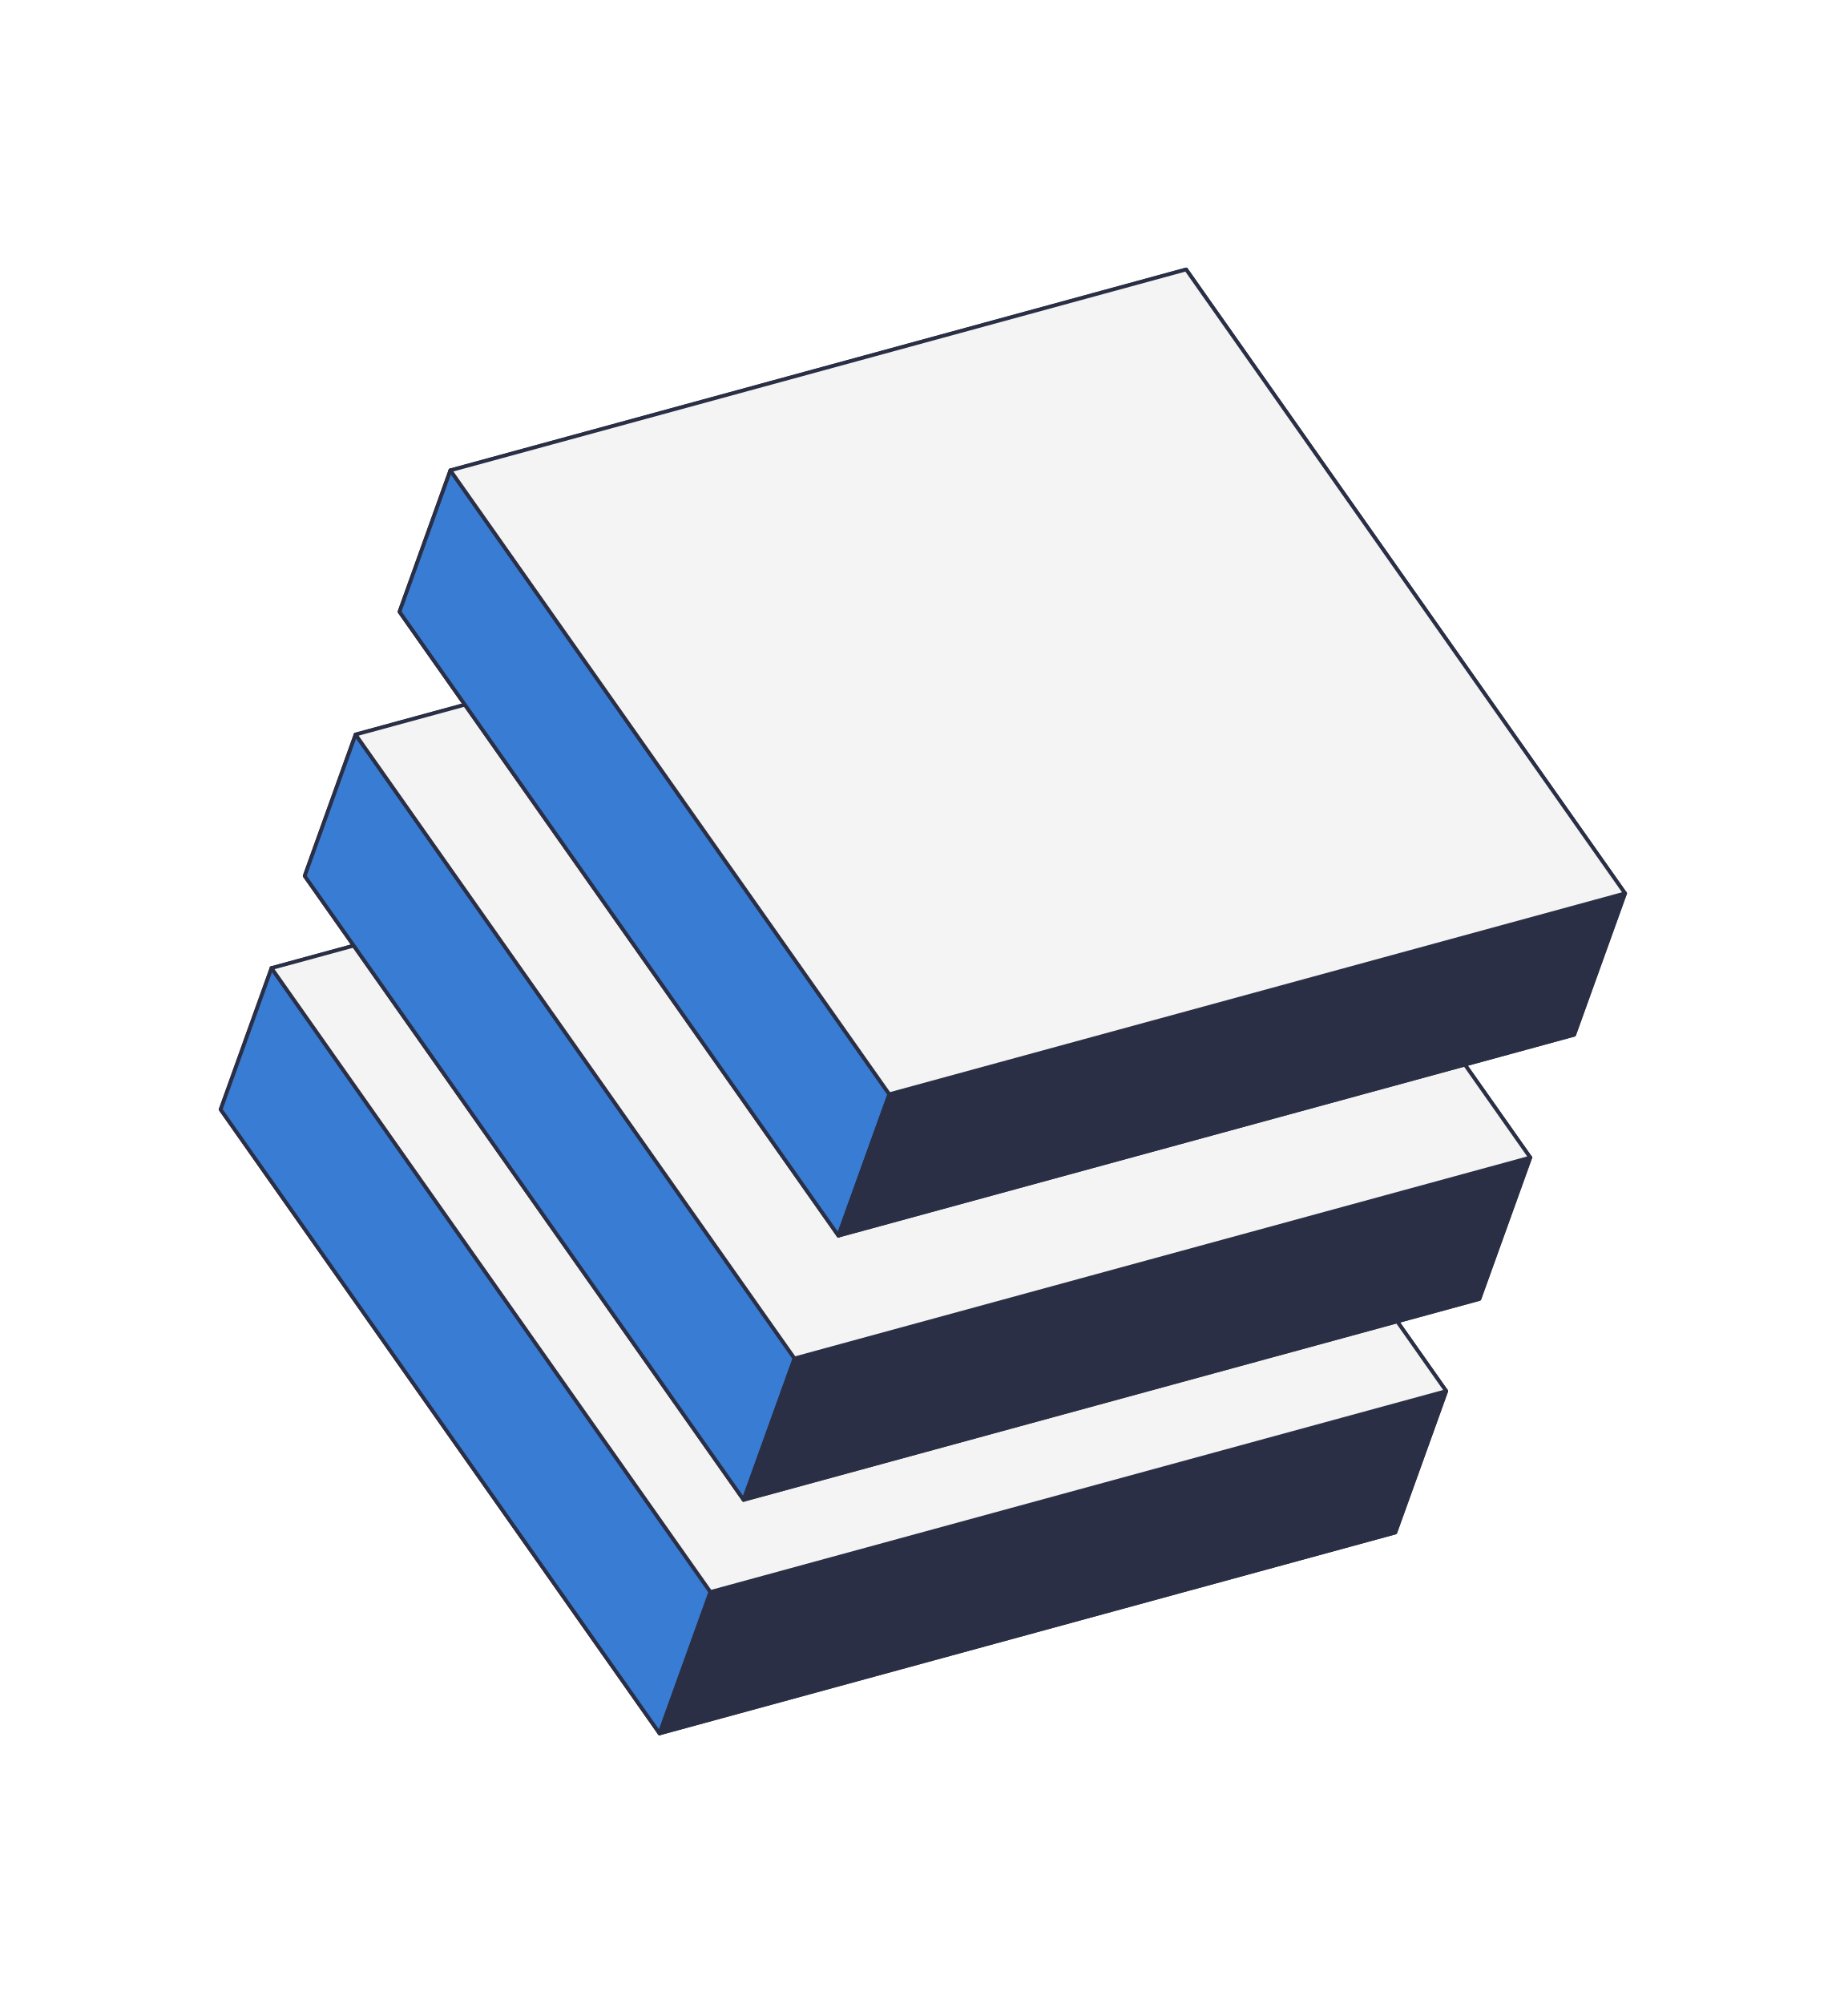
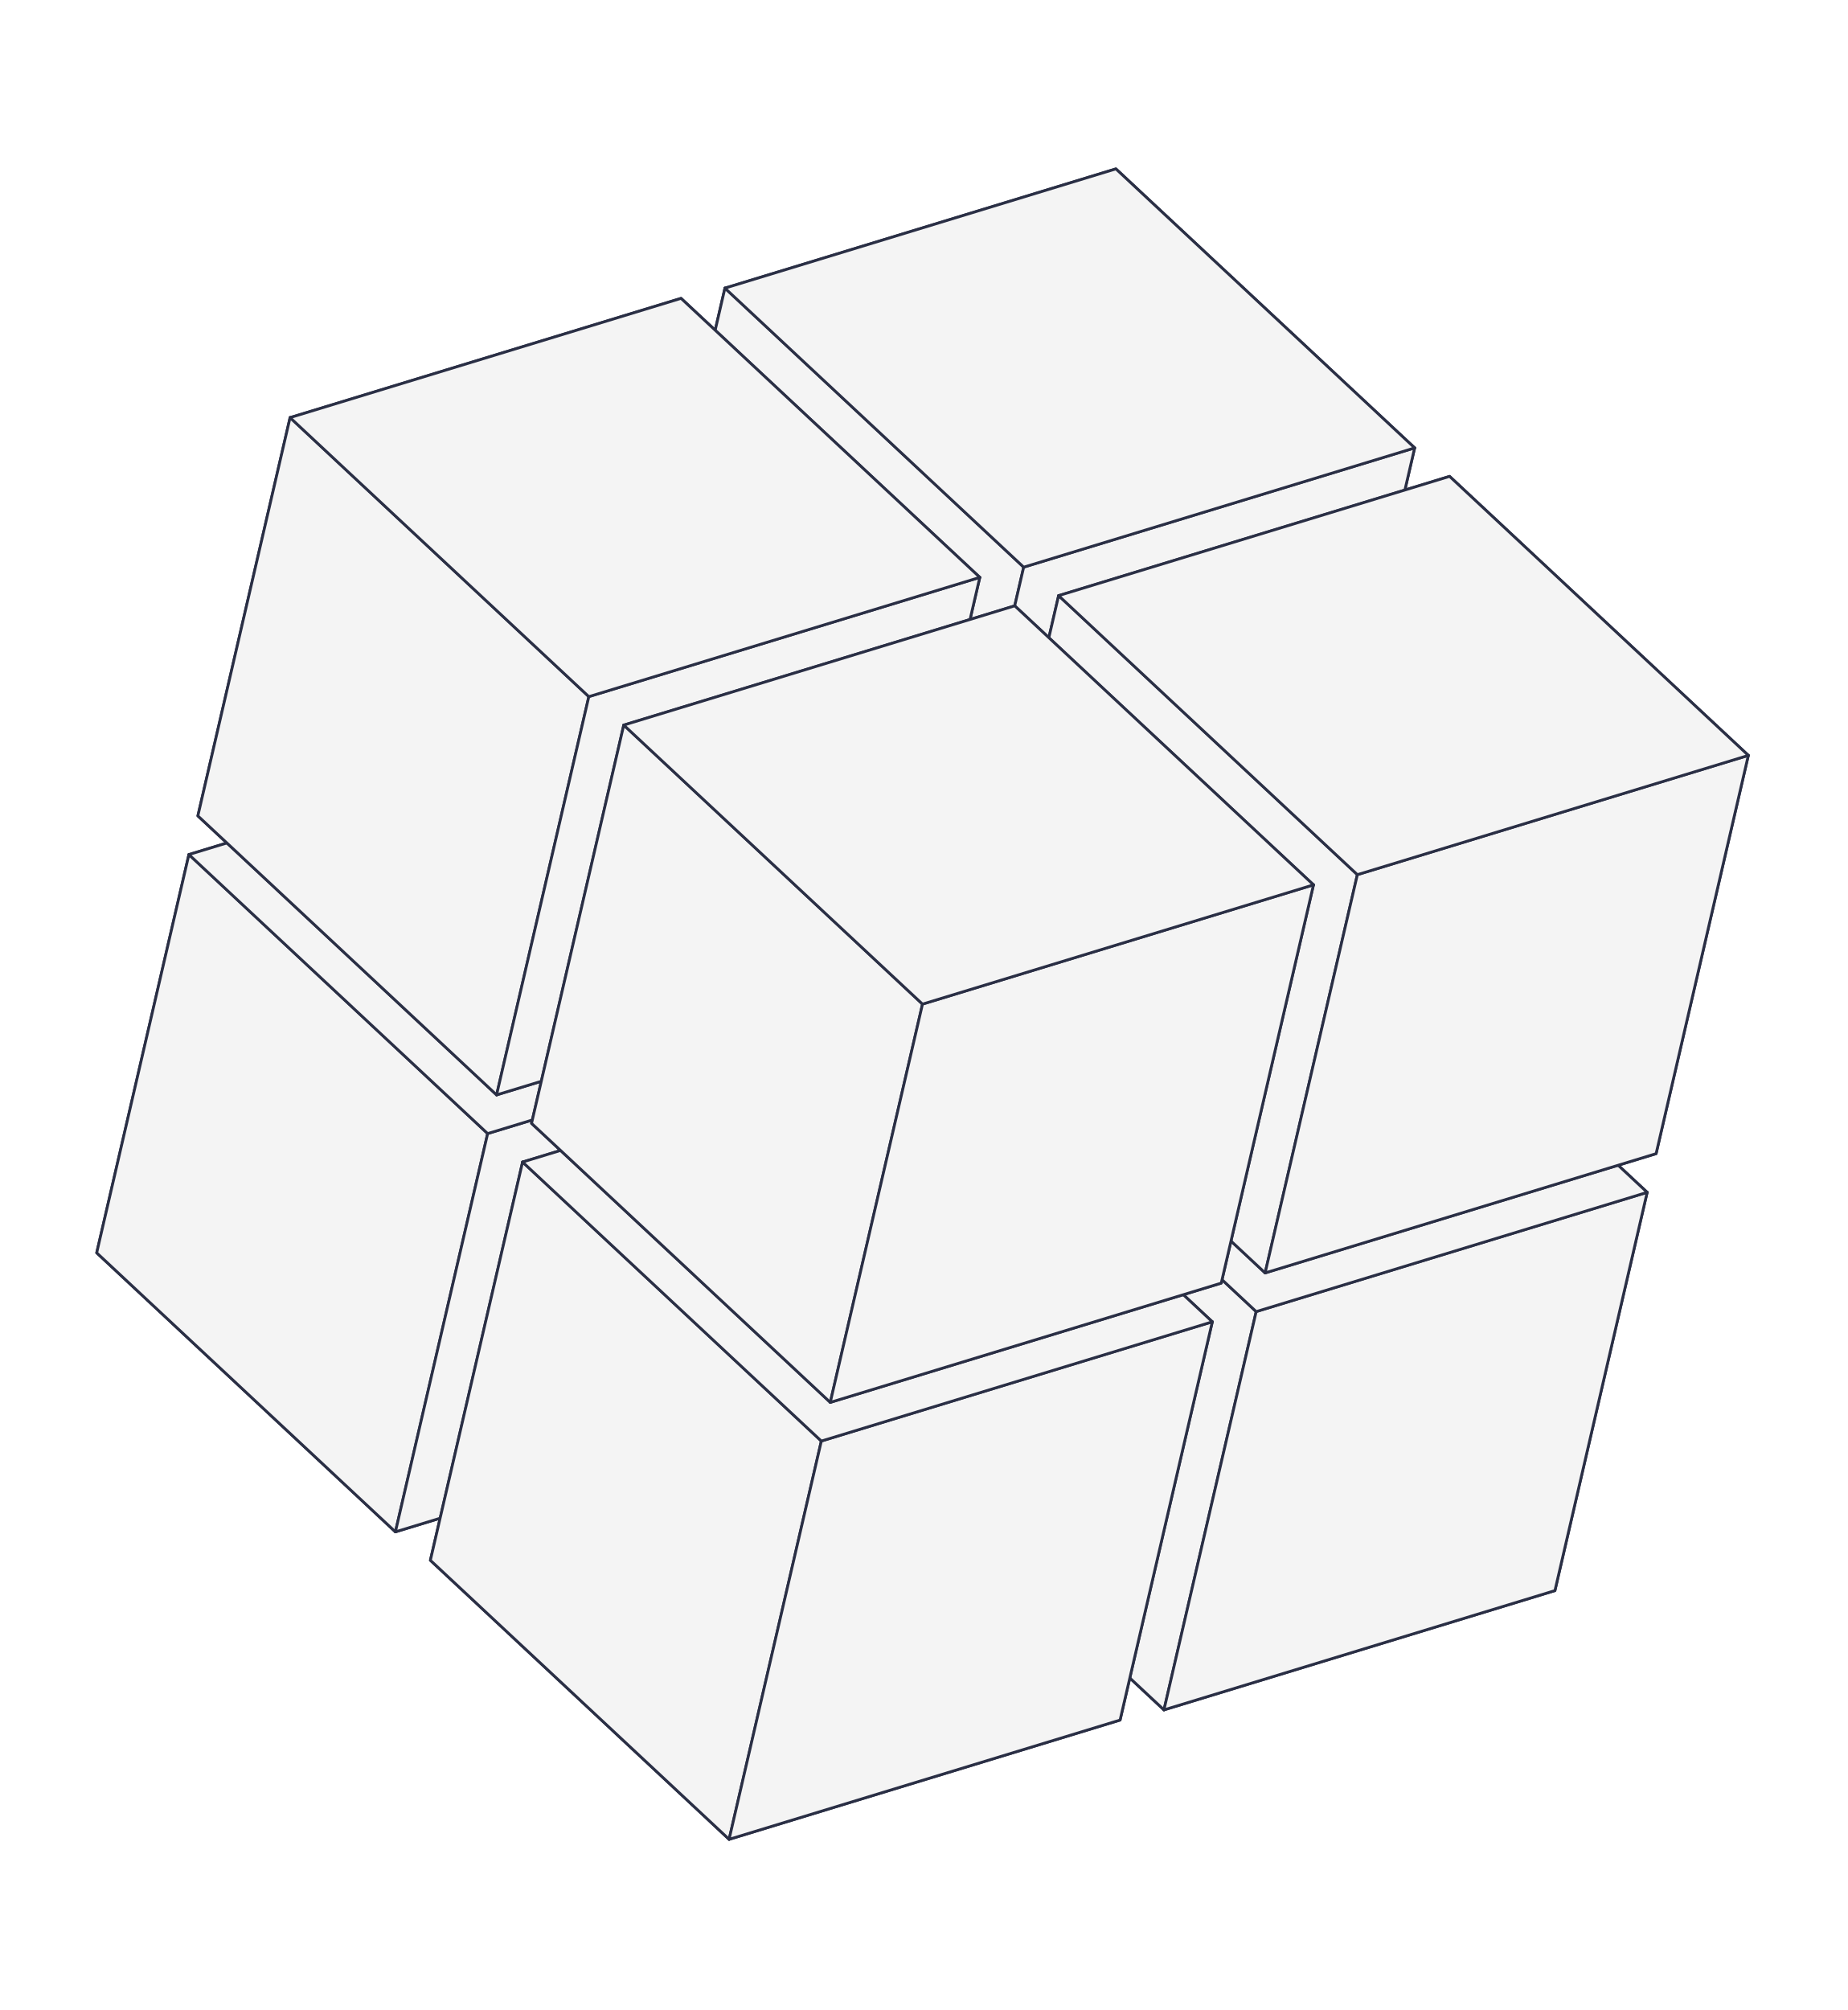
- <svg xmlns="http://www.w3.org/2000/svg" width="331" height="359" viewBox="0 0 331 359" fill="none">
-   <path d="M48.653 173.427L127.304 285.191L118.186 310.519L39.535 198.755L48.653 173.427Z" fill="#387CD3" stroke="#2A2F45" stroke-width="0.667" stroke-linecap="round" stroke-linejoin="round" />
-   <path d="M127.304 285.191L259.146 249.206L250.028 274.534L118.186 310.52L127.304 285.191Z" fill="#2A2F45" stroke="#2A2F45" stroke-width="0.667" stroke-linecap="round" stroke-linejoin="round" />
-   <path d="M180.494 137.441L259.145 249.205L127.304 285.191L48.653 173.427L180.494 137.441Z" fill="#F4F4F4" stroke="#2A2F45" stroke-width="0.667" stroke-linecap="round" stroke-linejoin="round" />
-   <path d="M48.653 173.427L127.304 285.191L118.186 310.519L39.535 198.755L48.653 173.427Z" fill="#387CD3" stroke="#2A2F45" stroke-width="0.667" stroke-linecap="round" stroke-linejoin="round" />
-   <path d="M127.304 285.191L259.146 249.206L250.028 274.534L118.186 310.52L127.304 285.191Z" fill="#2A2F45" stroke="#2A2F45" stroke-width="0.667" stroke-linecap="round" stroke-linejoin="round" />
-   <path d="M180.494 137.441L259.145 249.205L127.304 285.191L48.653 173.427L180.494 137.441Z" fill="#F4F4F4" stroke="#2A2F45" stroke-width="0.667" stroke-linecap="round" stroke-linejoin="round" />
-   <path d="M63.715 131.588L142.366 243.352L133.248 268.68L54.597 156.916L63.715 131.588Z" fill="#387CD3" stroke="#2A2F45" stroke-width="0.667" stroke-linecap="round" stroke-linejoin="round" />
-   <path d="M142.366 243.352L274.208 207.366L265.09 232.694L133.248 268.68L142.366 243.352Z" fill="#2A2F45" stroke="#2A2F45" stroke-width="0.667" stroke-linecap="round" stroke-linejoin="round" />
-   <path d="M195.557 95.602L274.207 207.366L142.366 243.352L63.715 131.588L195.557 95.602Z" fill="#F4F4F4" stroke="#2A2F45" stroke-width="0.667" stroke-linecap="round" stroke-linejoin="round" />
-   <path d="M63.715 131.588L142.366 243.352L133.248 268.68L54.597 156.916L63.715 131.588Z" fill="#387CD3" stroke="#2A2F45" stroke-width="0.667" stroke-linecap="round" stroke-linejoin="round" />
-   <path d="M142.366 243.352L274.208 207.366L265.09 232.694L133.248 268.68L142.366 243.352Z" fill="#2A2F45" stroke="#2A2F45" stroke-width="0.667" stroke-linecap="round" stroke-linejoin="round" />
-   <path d="M195.557 95.602L274.207 207.366L142.366 243.352L63.715 131.588L195.557 95.602Z" fill="#F4F4F4" stroke="#2A2F45" stroke-width="0.667" stroke-linecap="round" stroke-linejoin="round" />
-   <path d="M80.702 84.261L159.353 196.024L150.235 221.353L71.584 109.589L80.702 84.261Z" fill="#387CD3" stroke="#2A2F45" stroke-width="0.667" stroke-linecap="round" stroke-linejoin="round" />
-   <path d="M159.353 196.024L291.195 160.039L282.077 185.367L150.235 221.353L159.353 196.024Z" fill="#2A2F45" stroke="#2A2F45" stroke-width="0.667" stroke-linecap="round" stroke-linejoin="round" />
-   <path d="M212.543 48.275L291.194 160.039L159.353 196.024L80.702 84.261L212.543 48.275Z" fill="#F4F4F4" stroke="#2A2F45" stroke-width="0.667" stroke-linecap="round" stroke-linejoin="round" />
-   <path d="M80.702 84.261L159.353 196.024L150.235 221.353L71.584 109.589L80.702 84.261Z" fill="#387CD3" stroke="#2A2F45" stroke-width="0.667" stroke-linecap="round" stroke-linejoin="round" />
-   <path d="M159.353 196.024L291.195 160.039L282.077 185.367L150.235 221.353L159.353 196.024Z" fill="#2A2F45" stroke="#2A2F45" stroke-width="0.667" stroke-linecap="round" stroke-linejoin="round" />
-   <path d="M212.543 48.275L291.194 160.039L159.353 196.024L80.702 84.261L212.543 48.275Z" fill="#F4F4F4" stroke="#2A2F45" stroke-width="0.667" stroke-linecap="round" stroke-linejoin="round" />
+ <svg xmlns="http://www.w3.org/2000/svg" width="445" height="484" viewBox="0 0 445 484" fill="none">
+   <path d="M150.235 174.59L222.184 241.78L199.976 337.687L128.027 270.496L150.235 174.59Z" fill="#F4F4F4" stroke="#2A2F45" stroke-width="0.667" stroke-linejoin="round" />
+   <path d="M222.188 241.78L316.349 213.06L294.134 308.965L199.973 337.685L222.188 241.78Z" fill="#F4F4F4" stroke="#2A2F45" stroke-width="0.667" stroke-linejoin="round" />
+   <path d="M150.232 174.599L244.396 145.884L316.349 213.07L222.186 241.784L150.232 174.599Z" fill="#F4F4F4" stroke="#2A2F45" stroke-width="0.667" stroke-linejoin="round" />
+   <path d="M150.235 174.59L222.184 241.78L199.976 337.687L128.027 270.496L150.235 174.59Z" fill="#F4F4F4" stroke="#2A2F45" stroke-width="0.667" stroke-linejoin="round" />
+   <path d="M222.188 241.78L316.349 213.06L294.134 308.965L199.973 337.685L222.188 241.78Z" fill="#F4F4F4" stroke="#2A2F45" stroke-width="0.667" stroke-linejoin="round" />
+   <path d="M150.232 174.599L244.396 145.884L316.349 213.07L222.186 241.784L150.232 174.599Z" fill="#F4F4F4" stroke="#2A2F45" stroke-width="0.667" stroke-linejoin="round" />
+   <path d="M174.602 69.375L246.551 136.566L224.343 232.472L152.394 165.281L174.602 69.375Z" fill="#F4F4F4" stroke="#2A2F45" stroke-width="0.667" stroke-linejoin="round" />
+   <path d="M246.555 136.565L340.716 107.845L318.502 203.75L224.34 232.47L246.555 136.565Z" fill="#F4F4F4" stroke="#2A2F45" stroke-width="0.667" stroke-linejoin="round" />
+   <path d="M174.6 69.384L268.763 40.669L340.716 107.855L246.553 136.57L174.6 69.384Z" fill="#F4F4F4" stroke="#2A2F45" stroke-width="0.667" stroke-linejoin="round" />
+   <path d="M174.602 69.375L246.551 136.566L224.343 232.472L152.394 165.281L174.602 69.375Z" fill="#F4F4F4" stroke="#2A2F45" stroke-width="0.667" stroke-linejoin="round" />
+   <path d="M246.555 136.565L340.716 107.845L318.502 203.75L224.34 232.47L246.555 136.565Z" fill="#F4F4F4" stroke="#2A2F45" stroke-width="0.667" stroke-linejoin="round" />
+   <path d="M174.6 69.384L268.763 40.669L340.716 107.855L246.553 136.57L174.6 69.384Z" fill="#F4F4F4" stroke="#2A2F45" stroke-width="0.667" stroke-linejoin="round" />
+   <path d="M45.501 205.766L117.449 272.956L95.242 368.863L23.293 301.672L45.501 205.766Z" fill="#F4F4F4" stroke="#2A2F45" stroke-width="0.667" stroke-linejoin="round" />
+   <path d="M117.454 272.956L211.615 244.236L189.4 340.141L95.239 368.861L117.454 272.956Z" fill="#F4F4F4" stroke="#2A2F45" stroke-width="0.667" stroke-linejoin="round" />
+   <path d="M45.498 205.774L139.662 177.06L211.615 244.246L117.452 272.96L45.498 205.774Z" fill="#F4F4F4" stroke="#2A2F45" stroke-width="0.667" stroke-linejoin="round" />
+   <path d="M45.501 205.766L117.449 272.956L95.242 368.863L23.293 301.672L45.501 205.766Z" fill="#F4F4F4" stroke="#2A2F45" stroke-width="0.667" stroke-linejoin="round" />
+   <path d="M117.454 272.956L211.615 244.236L189.4 340.141L95.239 368.861L117.454 272.956Z" fill="#F4F4F4" stroke="#2A2F45" stroke-width="0.667" stroke-linejoin="round" />
+   <path d="M45.498 205.774L139.662 177.06L211.615 244.246L117.452 272.96L45.498 205.774Z" fill="#F4F4F4" stroke="#2A2F45" stroke-width="0.667" stroke-linejoin="round" />
+   <path d="M69.868 100.551L141.817 167.741L119.609 263.648L47.66 196.457L69.868 100.551Z" fill="#F4F4F4" stroke="#2A2F45" stroke-width="0.667" stroke-linejoin="round" />
+   <path d="M141.821 167.741L235.982 139.021L213.768 234.926L119.606 263.646L141.821 167.741Z" fill="#F4F4F4" stroke="#2A2F45" stroke-width="0.667" stroke-linejoin="round" />
+   <path d="M69.866 100.559L164.029 71.845L235.982 139.031L141.819 167.745L69.866 100.559Z" fill="#F4F4F4" stroke="#2A2F45" stroke-width="0.667" stroke-linejoin="round" />
+   <path d="M69.868 100.551L141.817 167.741L119.609 263.648L47.66 196.457L69.868 100.551Z" fill="#F4F4F4" stroke="#2A2F45" stroke-width="0.667" stroke-linejoin="round" />
+   <path d="M141.821 167.741L235.982 139.021L213.768 234.926L119.606 263.646L141.821 167.741Z" fill="#F4F4F4" stroke="#2A2F45" stroke-width="0.667" stroke-linejoin="round" />
+   <path d="M69.866 100.559L164.029 71.845L235.982 139.031L141.819 167.745L69.866 100.559Z" fill="#F4F4F4" stroke="#2A2F45" stroke-width="0.667" stroke-linejoin="round" />
+   <path d="M230.602 248.633L302.55 315.823L280.342 411.73L208.393 344.539L230.602 248.633Z" fill="#F4F4F4" stroke="#2A2F45" stroke-width="0.667" stroke-linejoin="round" />
+   <path d="M302.554 315.823L396.716 287.103L374.501 383.008L280.34 411.728L302.554 315.823Z" fill="#F4F4F4" stroke="#2A2F45" stroke-width="0.667" stroke-linejoin="round" />
+   <path d="M230.599 248.641L324.762 219.927L396.716 287.113L302.552 315.827L230.599 248.641Z" fill="#F4F4F4" stroke="#2A2F45" stroke-width="0.667" stroke-linejoin="round" />
+   <path d="M230.602 248.633L302.55 315.823L280.342 411.73L208.393 344.539L230.602 248.633Z" fill="#F4F4F4" stroke="#2A2F45" stroke-width="0.667" stroke-linejoin="round" />
+   <path d="M302.554 315.823L396.716 287.103L374.501 383.008L280.34 411.728L302.554 315.823Z" fill="#F4F4F4" stroke="#2A2F45" stroke-width="0.667" stroke-linejoin="round" />
+   <path d="M230.599 248.641L324.762 219.927L396.716 287.113L302.552 315.827L230.599 248.641Z" fill="#F4F4F4" stroke="#2A2F45" stroke-width="0.667" stroke-linejoin="round" />
+   <path d="M254.969 143.418L326.918 210.609L304.71 306.515L232.761 239.324L254.969 143.418Z" fill="#F4F4F4" stroke="#2A2F45" stroke-width="0.667" stroke-linejoin="round" />
+   <path d="M326.922 210.608L421.083 181.888L398.868 277.793L304.707 306.513L326.922 210.608Z" fill="#F4F4F4" stroke="#2A2F45" stroke-width="0.667" stroke-linejoin="round" />
+   <path d="M254.966 143.427L349.13 114.712L421.083 181.898L326.92 210.613L254.966 143.427Z" fill="#F4F4F4" stroke="#2A2F45" stroke-width="0.667" stroke-linejoin="round" />
+   <path d="M254.969 143.418L326.918 210.609L304.71 306.515L232.761 239.324L254.969 143.418Z" fill="#F4F4F4" stroke="#2A2F45" stroke-width="0.667" stroke-linejoin="round" />
+   <path d="M326.922 210.608L421.083 181.888L398.868 277.793L304.707 306.513L326.922 210.608Z" fill="#F4F4F4" stroke="#2A2F45" stroke-width="0.667" stroke-linejoin="round" />
+   <path d="M254.966 143.427L349.13 114.712L421.083 181.898L326.92 210.613L254.966 143.427Z" fill="#F4F4F4" stroke="#2A2F45" stroke-width="0.667" stroke-linejoin="round" />
+   <path d="M125.868 279.805L197.816 346.995L175.608 442.902L103.659 375.711L125.868 279.805Z" fill="#F4F4F4" stroke="#2A2F45" stroke-width="0.667" stroke-linejoin="round" />
+   <path d="M197.82 346.995L291.982 318.275L269.767 414.18L175.606 442.9L197.82 346.995Z" fill="#F4F4F4" stroke="#2A2F45" stroke-width="0.667" stroke-linejoin="round" />
+   <path d="M125.865 279.813L220.028 251.099L291.982 318.285L197.818 346.999L125.865 279.813Z" fill="#F4F4F4" stroke="#2A2F45" stroke-width="0.667" stroke-linejoin="round" />
+   <path d="M125.868 279.805L197.816 346.995L175.608 442.902L103.659 375.711L125.868 279.805Z" fill="#F4F4F4" stroke="#2A2F45" stroke-width="0.667" stroke-linejoin="round" />
+   <path d="M197.82 346.995L291.982 318.275L269.767 414.18L175.606 442.9L197.82 346.995Z" fill="#F4F4F4" stroke="#2A2F45" stroke-width="0.667" stroke-linejoin="round" />
+   <path d="M125.865 279.813L220.028 251.099L291.982 318.285L197.818 346.999L125.865 279.813Z" fill="#F4F4F4" stroke="#2A2F45" stroke-width="0.667" stroke-linejoin="round" />
+   <path d="M150.235 174.59L222.184 241.78L199.976 337.687L128.027 270.496L150.235 174.59Z" fill="#F4F4F4" stroke="#2A2F45" stroke-width="0.667" stroke-linejoin="round" />
+   <path d="M222.188 241.78L316.349 213.06L294.134 308.965L199.973 337.685L222.188 241.78Z" fill="#F4F4F4" stroke="#2A2F45" stroke-width="0.667" stroke-linejoin="round" />
+   <path d="M150.232 174.599L244.396 145.884L316.349 213.07L222.186 241.784L150.232 174.599Z" fill="#F4F4F4" stroke="#2A2F45" stroke-width="0.667" stroke-linejoin="round" />
+   <path d="M150.235 174.59L222.184 241.78L199.976 337.687L128.027 270.496L150.235 174.59Z" fill="#F4F4F4" stroke="#2A2F45" stroke-width="0.667" stroke-linejoin="round" />
+   <path d="M222.188 241.78L316.349 213.06L294.134 308.965L199.973 337.685L222.188 241.78Z" fill="#F4F4F4" stroke="#2A2F45" stroke-width="0.667" stroke-linejoin="round" />
+   <path d="M150.232 174.599L244.396 145.884L316.349 213.07L222.186 241.784L150.232 174.599Z" fill="#F4F4F4" stroke="#2A2F45" stroke-width="0.667" stroke-linejoin="round" />
</svg>
